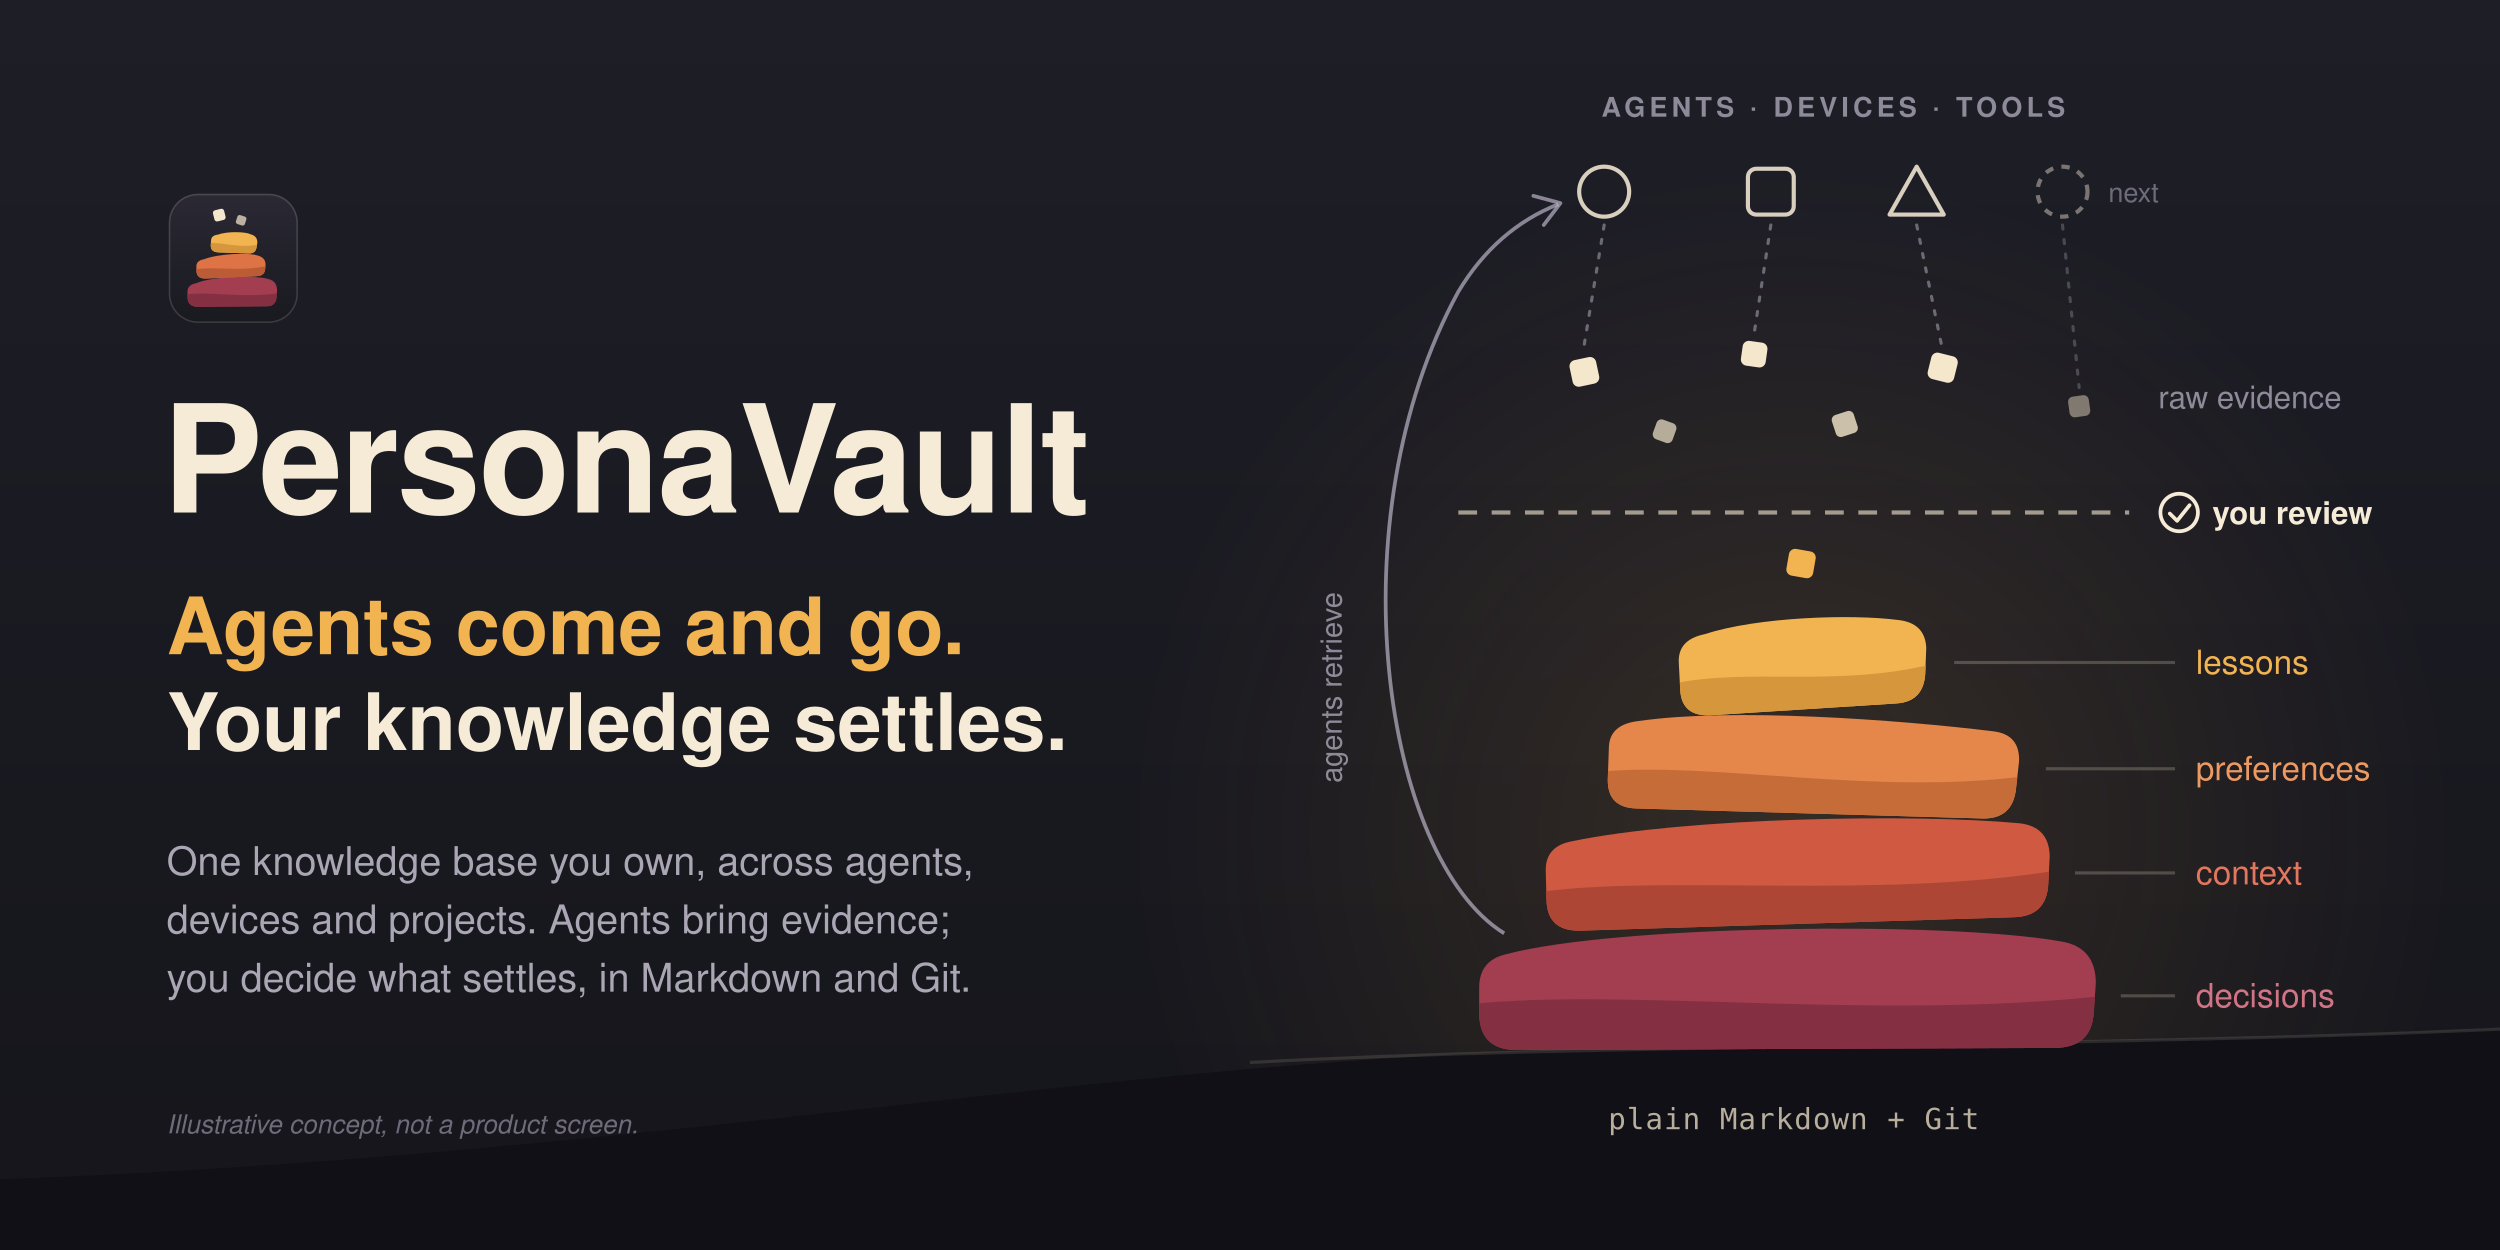
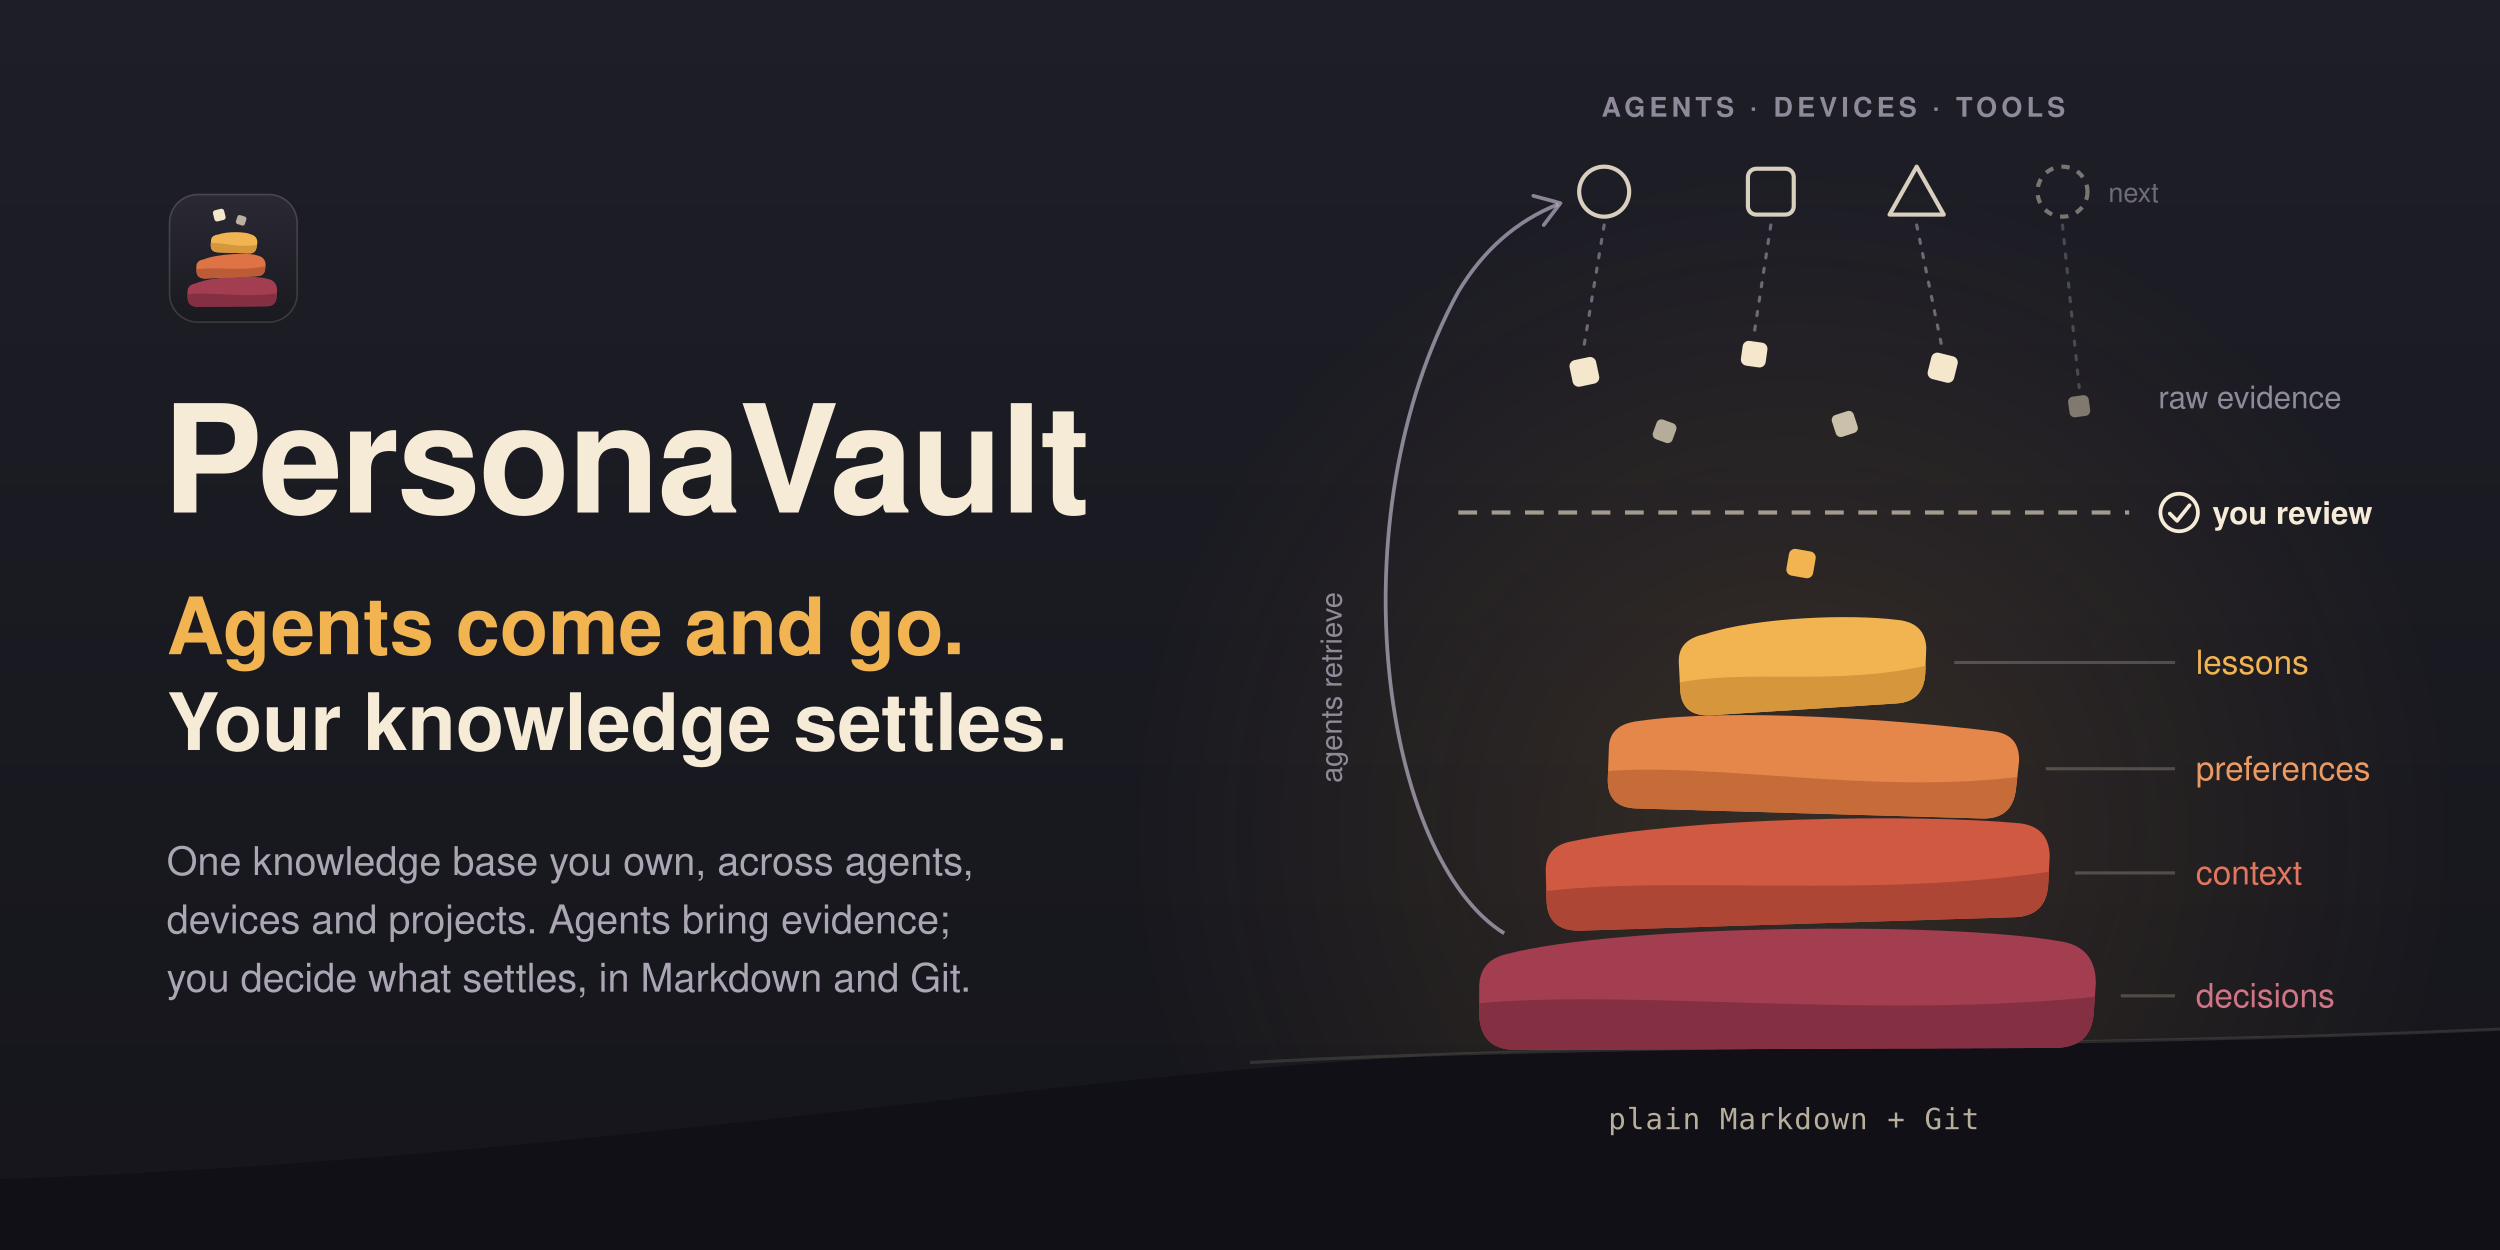
<svg xmlns="http://www.w3.org/2000/svg" viewBox="0 0 1200 600" width="1200" height="600" role="img" aria-labelledby="pv-hero-title pv-hero-desc">
  <defs>
    <linearGradient id="pv-hero-bg" x1="0" y1="0" x2="0" y2="1">
      <stop offset="0" stop-color="#1E1E27" />
      <stop offset="1" stop-color="#15151B" />
    </linearGradient>
    <radialGradient id="pv-hero-glow" cx="860" cy="400" r="320" gradientUnits="userSpaceOnUse">
      <stop offset="0" stop-color="#F2B451" stop-opacity="0.13" />
      <stop offset="1" stop-color="#F2B451" stop-opacity="0" />
    </radialGradient>
    <linearGradient id="pv-hero-icon-bg" x1="0" y1="0" x2="0" y2="1">
      <stop offset="0" stop-color="#2A2934" />
      <stop offset="1" stop-color="#191920" />
    </linearGradient>
    <clipPath id="pv-hero-i1">
      <path d="M28 88 C44 81 86 80 98 84 Q106 86 106 95 L105.5 101 Q105 110 96 110 L30 110.5 Q20 110.5 20 101 L20 96 Q20 89.5 28 88 Z" />
    </clipPath>
    <clipPath id="pv-hero-i2">
      <path d="M36 64 C50 59 80 59 87 62 Q95 64 95 71 L94.5 75 Q94 82 86 82 L37 82.5 Q28.5 82.5 28.5 75 L28.5 71 Q28.5 65 36 64 Z" />
    </clipPath>
    <clipPath id="pv-hero-i3">
      <path d="M49 42 C58 38 76 38 80 40 Q87 41.5 87 48 L86.5 52 Q86 58.5 79 58.5 L50 59 Q42.5 59 42.5 52.5 L42.5 48 Q42.5 43 49 42 Z" />
    </clipPath>
    <clipPath id="pv-hero-s1">
      <path d="M723 458 C776 444 934 442 990 452 Q1006 455 1006 472 L1005 486 Q1004 503 986 503 L728 504 Q710 504 710 486 L710 474 Q710 461 723 458 Z" />
    </clipPath>
    <clipPath id="pv-hero-s2">
      <path d="M755 401 C810 391 920 392 970 398 Q984 400 984 414 L983 427 Q982 443 966 443 L758 444 Q742 444 742 429 L742 415 Q742 403 755 401 Z" />
    </clipPath>
    <clipPath id="pv-hero-s3">
      <path d="M786 349 C830 341 910 344 956 348 Q969 349 969 362 L968 375 Q967 390 952 390 L786 391 Q772 391 772 377 L772 362 Q772 351 786 349 Z" />
    </clipPath>
    <clipPath id="pv-hero-s4">
      <path d="M819 302 C845 295 890 296 912 300 Q925 302 925 314 L924 325 Q923 340 909 340 L820 341 Q806 341 806 328 L806 315 Q806 304 819 302 Z" />
    </clipPath>
  </defs>
  <rect width="1200" height="600" fill="url(#pv-hero-bg)" />
  <rect width="1200" height="600" fill="url(#pv-hero-glow)" />
  <path d="M0 566 C280 556 500 516 700 506 C860 499 1040 502 1200 494 L1200 600 L0 600 Z" fill="#101016" />
  <path d="M600 510 C760 501 1000 503 1200 494" fill="none" stroke="#F6EBD6" stroke-opacity="0.12" stroke-width="1.5" />
  <g transform="translate(80 92) scale(0.5)" aria-hidden="true">
    <rect x="2" y="2" width="124" height="124" rx="28" fill="url(#pv-hero-icon-bg)" />
    <rect x="2.75" y="2.75" width="122.5" height="122.5" rx="27.25" fill="none" stroke="#F6EBD6" stroke-opacity="0.16" stroke-width="1.5" />
    <rect x="45" y="17" width="11" height="11" rx="2.6" fill="#F4E7CC" transform="rotate(-14 50.5 22.5)" />
    <rect x="67" y="23" width="9" height="9" rx="2.2" fill="#F4E7CC" fill-opacity="0.72" transform="rotate(18 71.5 27.5)" />
    <g clip-path="url(#pv-hero-i1)">
      <rect x="16" y="76" width="96" height="40" fill="#A23E4F" />
      <path d="M16 99 C40 95 74 103 110 97 L110 116 L16 116 Z" fill="#842F42" />
    </g>
    <g transform="rotate(-2 62 72)" clip-path="url(#pv-hero-i2)">
      <rect x="24" y="54" width="76" height="34" fill="#DE7445" />
      <path d="M24 74 C44 70 70 78 99 72 L99 88 L24 88 Z" fill="#BC5C36" />
    </g>
    <g transform="rotate(3 64 49)" clip-path="url(#pv-hero-i3)">
      <rect x="38" y="34" width="54" height="30" fill="#F2B451" />
      <path d="M38 51 C52 48 68 55 91 49 L91 64 L38 64 Z" fill="#D6963C" />
    </g>
  </g>
  <g font-family="Avenir Next, Avenir, Helvetica Neue, Helvetica, Arial, sans-serif">
    <text x="78" y="246" font-size="72" font-weight="700" fill="#F6EBD6" letter-spacing="-1">PersonaVault</text>
    <text x="80" y="314" font-size="38" font-weight="600" fill="#F2B451">Agents come and go.</text>
    <text x="80" y="360" font-size="38" font-weight="600" fill="#F6EBD6">Your knowledge settles.</text>
    <text font-size="19" fill="#ABA6B4">
      <tspan x="80" y="420">One knowledge base you own, across agents,</tspan>
      <tspan x="80" y="448">devices and projects. Agents bring evidence;</tspan>
      <tspan x="80" y="476">you decide what settles, in Markdown and Git.</tspan>
    </text>
-     <text x="80" y="544" font-size="12.5" font-style="italic" fill="#6F6B7A">Illustrative concept, not a product screen.</text>
  </g>
  <g font-family="Avenir Next, Avenir, Helvetica Neue, Helvetica, Arial, sans-serif">
    <text x="880" y="56" font-size="13" font-weight="600" fill="#8E8A99" letter-spacing="2" text-anchor="middle">AGENTS · DEVICES · TOOLS</text>
    <g fill="none" stroke="#D9CFBF" stroke-width="2">
      <circle cx="770" cy="92" r="12" />
      <rect x="839" y="81" width="22" height="22" rx="4" />
      <path d="M920 80 L933 103 L907 103 Z" stroke-linejoin="round" />
      <circle cx="990" cy="92" r="12" stroke-dasharray="4 4" stroke-opacity="0.5" />
    </g>
    <text x="1012" y="97" font-size="13" fill="#6F6B7A">next</text>
    <g fill="none" stroke="#8E8A99" stroke-width="1.5" stroke-dasharray="2 5" stroke-linecap="round" stroke-opacity="0.7">
      <path d="M770 108 L760 168" />
      <path d="M850 108 L842 160" />
      <path d="M920 108 L932 166" />
      <path d="M990 108 L998 186" stroke-opacity="0.4" />
    </g>
    <g fill="#F4E7CC">
      <rect x="754" y="172" width="13" height="13" rx="3" transform="rotate(-12 760.5 178.5)" />
      <rect x="794" y="202" width="10" height="10" rx="2.5" fill-opacity="0.7" transform="rotate(20 799 207)" />
      <rect x="836" y="164" width="12" height="12" rx="3" transform="rotate(8 842 170)" />
      <rect x="880" y="198" width="11" height="11" rx="2.5" fill-opacity="0.8" transform="rotate(-18 885.5 203.5)" />
      <rect x="926" y="170" width="13" height="13" rx="3" transform="rotate(14 932.5 176.5)" />
      <rect x="993" y="190" width="10" height="10" rx="2.5" fill-opacity="0.45" transform="rotate(-8 998 195)" />
    </g>
    <text x="1036" y="196" font-size="15" fill="#8E8A99">raw evidence</text>
    <path d="M700 246 L1022 246" stroke="#F6EBD6" stroke-opacity="0.6" stroke-width="2" stroke-dasharray="9 7" />
    <circle cx="1046" cy="246" r="9" fill="none" stroke="#F6EBD6" stroke-width="1.8" />
    <path d="M1041.5 246.5 L1045 250 L1051 242.5" fill="none" stroke="#F6EBD6" stroke-width="1.8" stroke-linecap="round" stroke-linejoin="round" />
    <text x="1062" y="251.5" font-size="15" font-weight="600" fill="#F6EBD6">you review</text>
    <rect x="858" y="264" width="13" height="13" rx="3" fill="#F2B451" transform="rotate(10 864.5 270.5)" />
    <path d="M722 448 C664 412 640 250 700 140 C712 120 728 106 748 98" fill="none" stroke="#B9B3C7" stroke-opacity="0.7" stroke-width="1.8" />
    <path d="M736 94 L749 97.5 L741 108" fill="none" stroke="#B9B3C7" stroke-opacity="0.7" stroke-width="1.8" stroke-linecap="round" stroke-linejoin="round" />
    <text x="0" y="0" font-size="14" fill="#8E8A99" text-anchor="middle" transform="translate(644 330) rotate(-90)">agents retrieve</text>
    <g clip-path="url(#pv-hero-s1)">
      <rect x="700" y="440" width="320" height="70" fill="#A23E4F" />
      <path d="M706 482 C780 474 900 490 1010 478 L1010 510 L706 510 Z" fill="#842F42" />
    </g>
    <g transform="rotate(-1.5 862 418)" clip-path="url(#pv-hero-s2)">
      <rect x="736" y="386" width="256" height="64" fill="#CF5A41" />
      <path d="M738 425 C800 418 900 433 988 421 L988 450 L738 450 Z" fill="#AE4636" />
    </g>
    <g transform="rotate(2 870 368)" clip-path="url(#pv-hero-s3)">
      <rect x="766" y="336" width="210" height="60" fill="#E5874A" />
      <path d="M768 374 C820 367 900 381 972 369 L972 396 L768 396 Z" fill="#C66C38" />
    </g>
    <g transform="rotate(-3 865 320)" clip-path="url(#pv-hero-s4)">
      <rect x="800" y="290" width="132" height="56" fill="#F2B451" />
      <path d="M802 325 C840 319 880 331 928 322 L928 346 L802 346 Z" fill="#D6963C" />
    </g>
    <g stroke="#F6EBD6" stroke-opacity="0.22" stroke-width="1.5">
      <path d="M938 318 L1044 318" />
      <path d="M982 369 L1044 369" />
      <path d="M996 419 L1044 419" />
      <path d="M1018 478 L1044 478" />
    </g>
    <g font-size="16" font-weight="500">
      <text x="1054" y="323.5" fill="#F2B451">lessons</text>
      <text x="1054" y="374.5" fill="#EC9A62">preferences</text>
      <text x="1054" y="424.5" fill="#E2775E">context</text>
      <text x="1054" y="483.5" fill="#D07486">decisions</text>
    </g>
    <text x="861" y="542" font-family="SF Mono, Menlo, Monaco, Consolas, monospace" font-size="14" fill="#B8AE9C" letter-spacing="0.5" text-anchor="middle">plain Markdown + Git</text>
  </g>
</svg>
